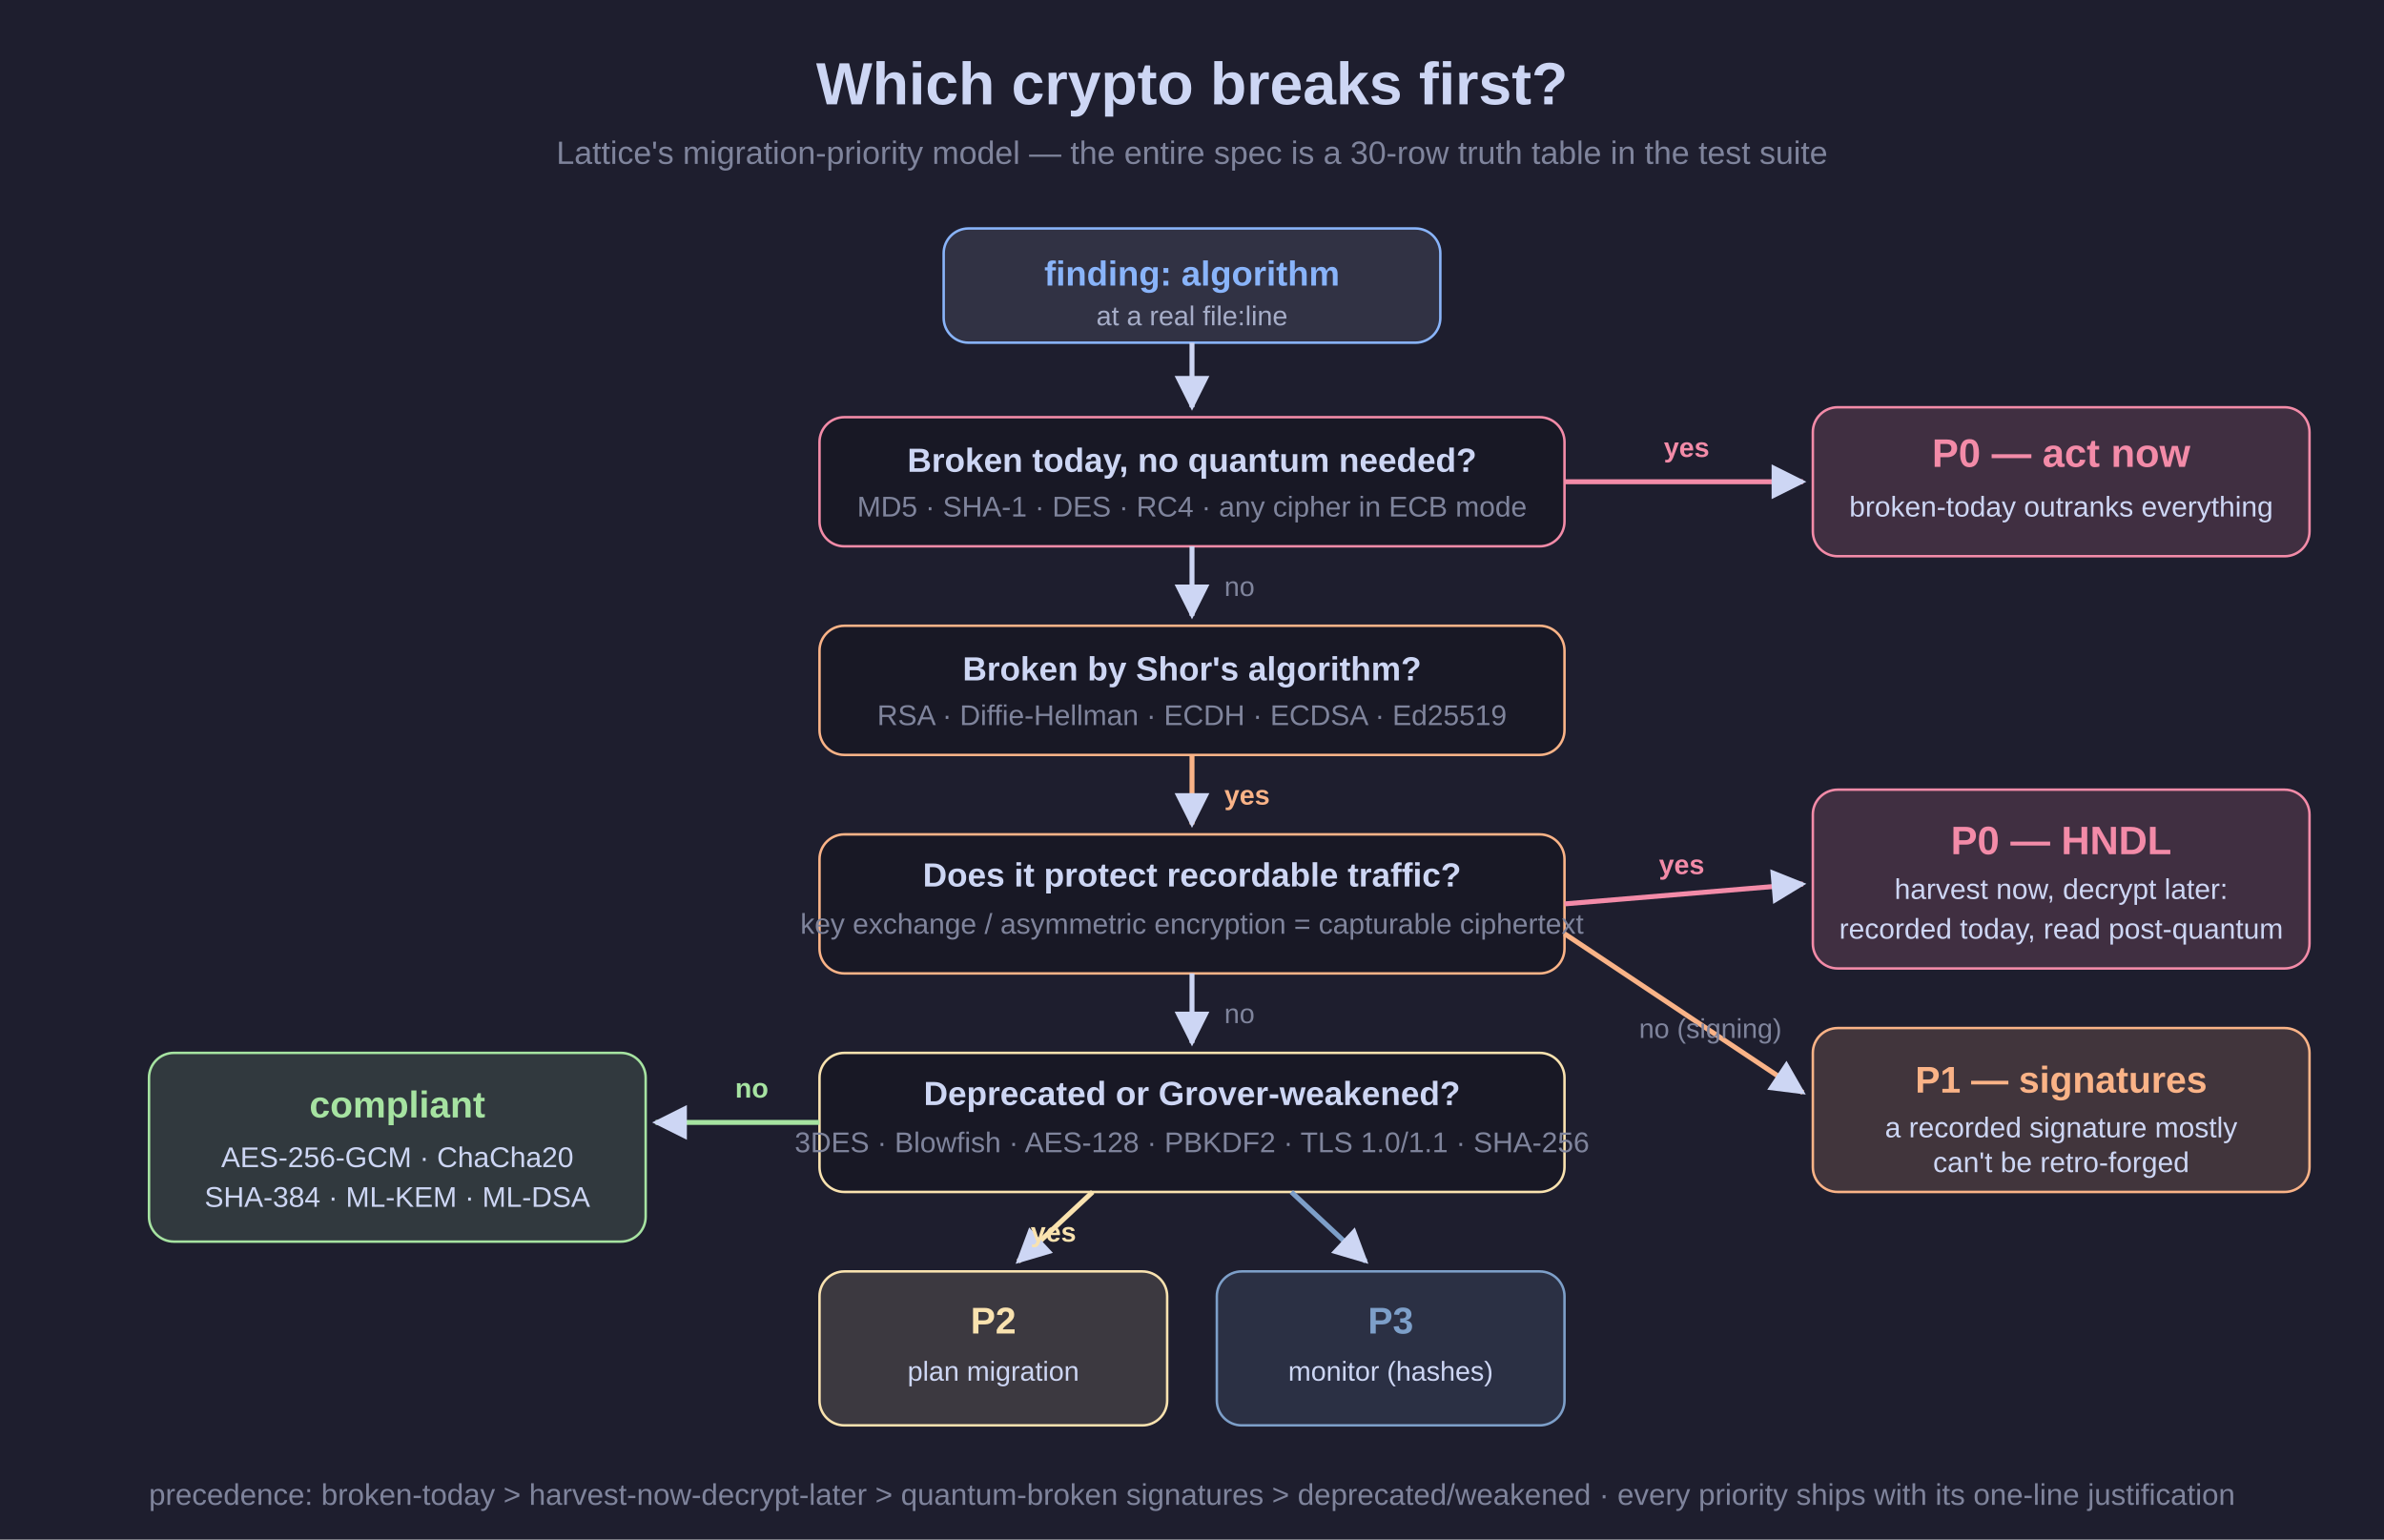
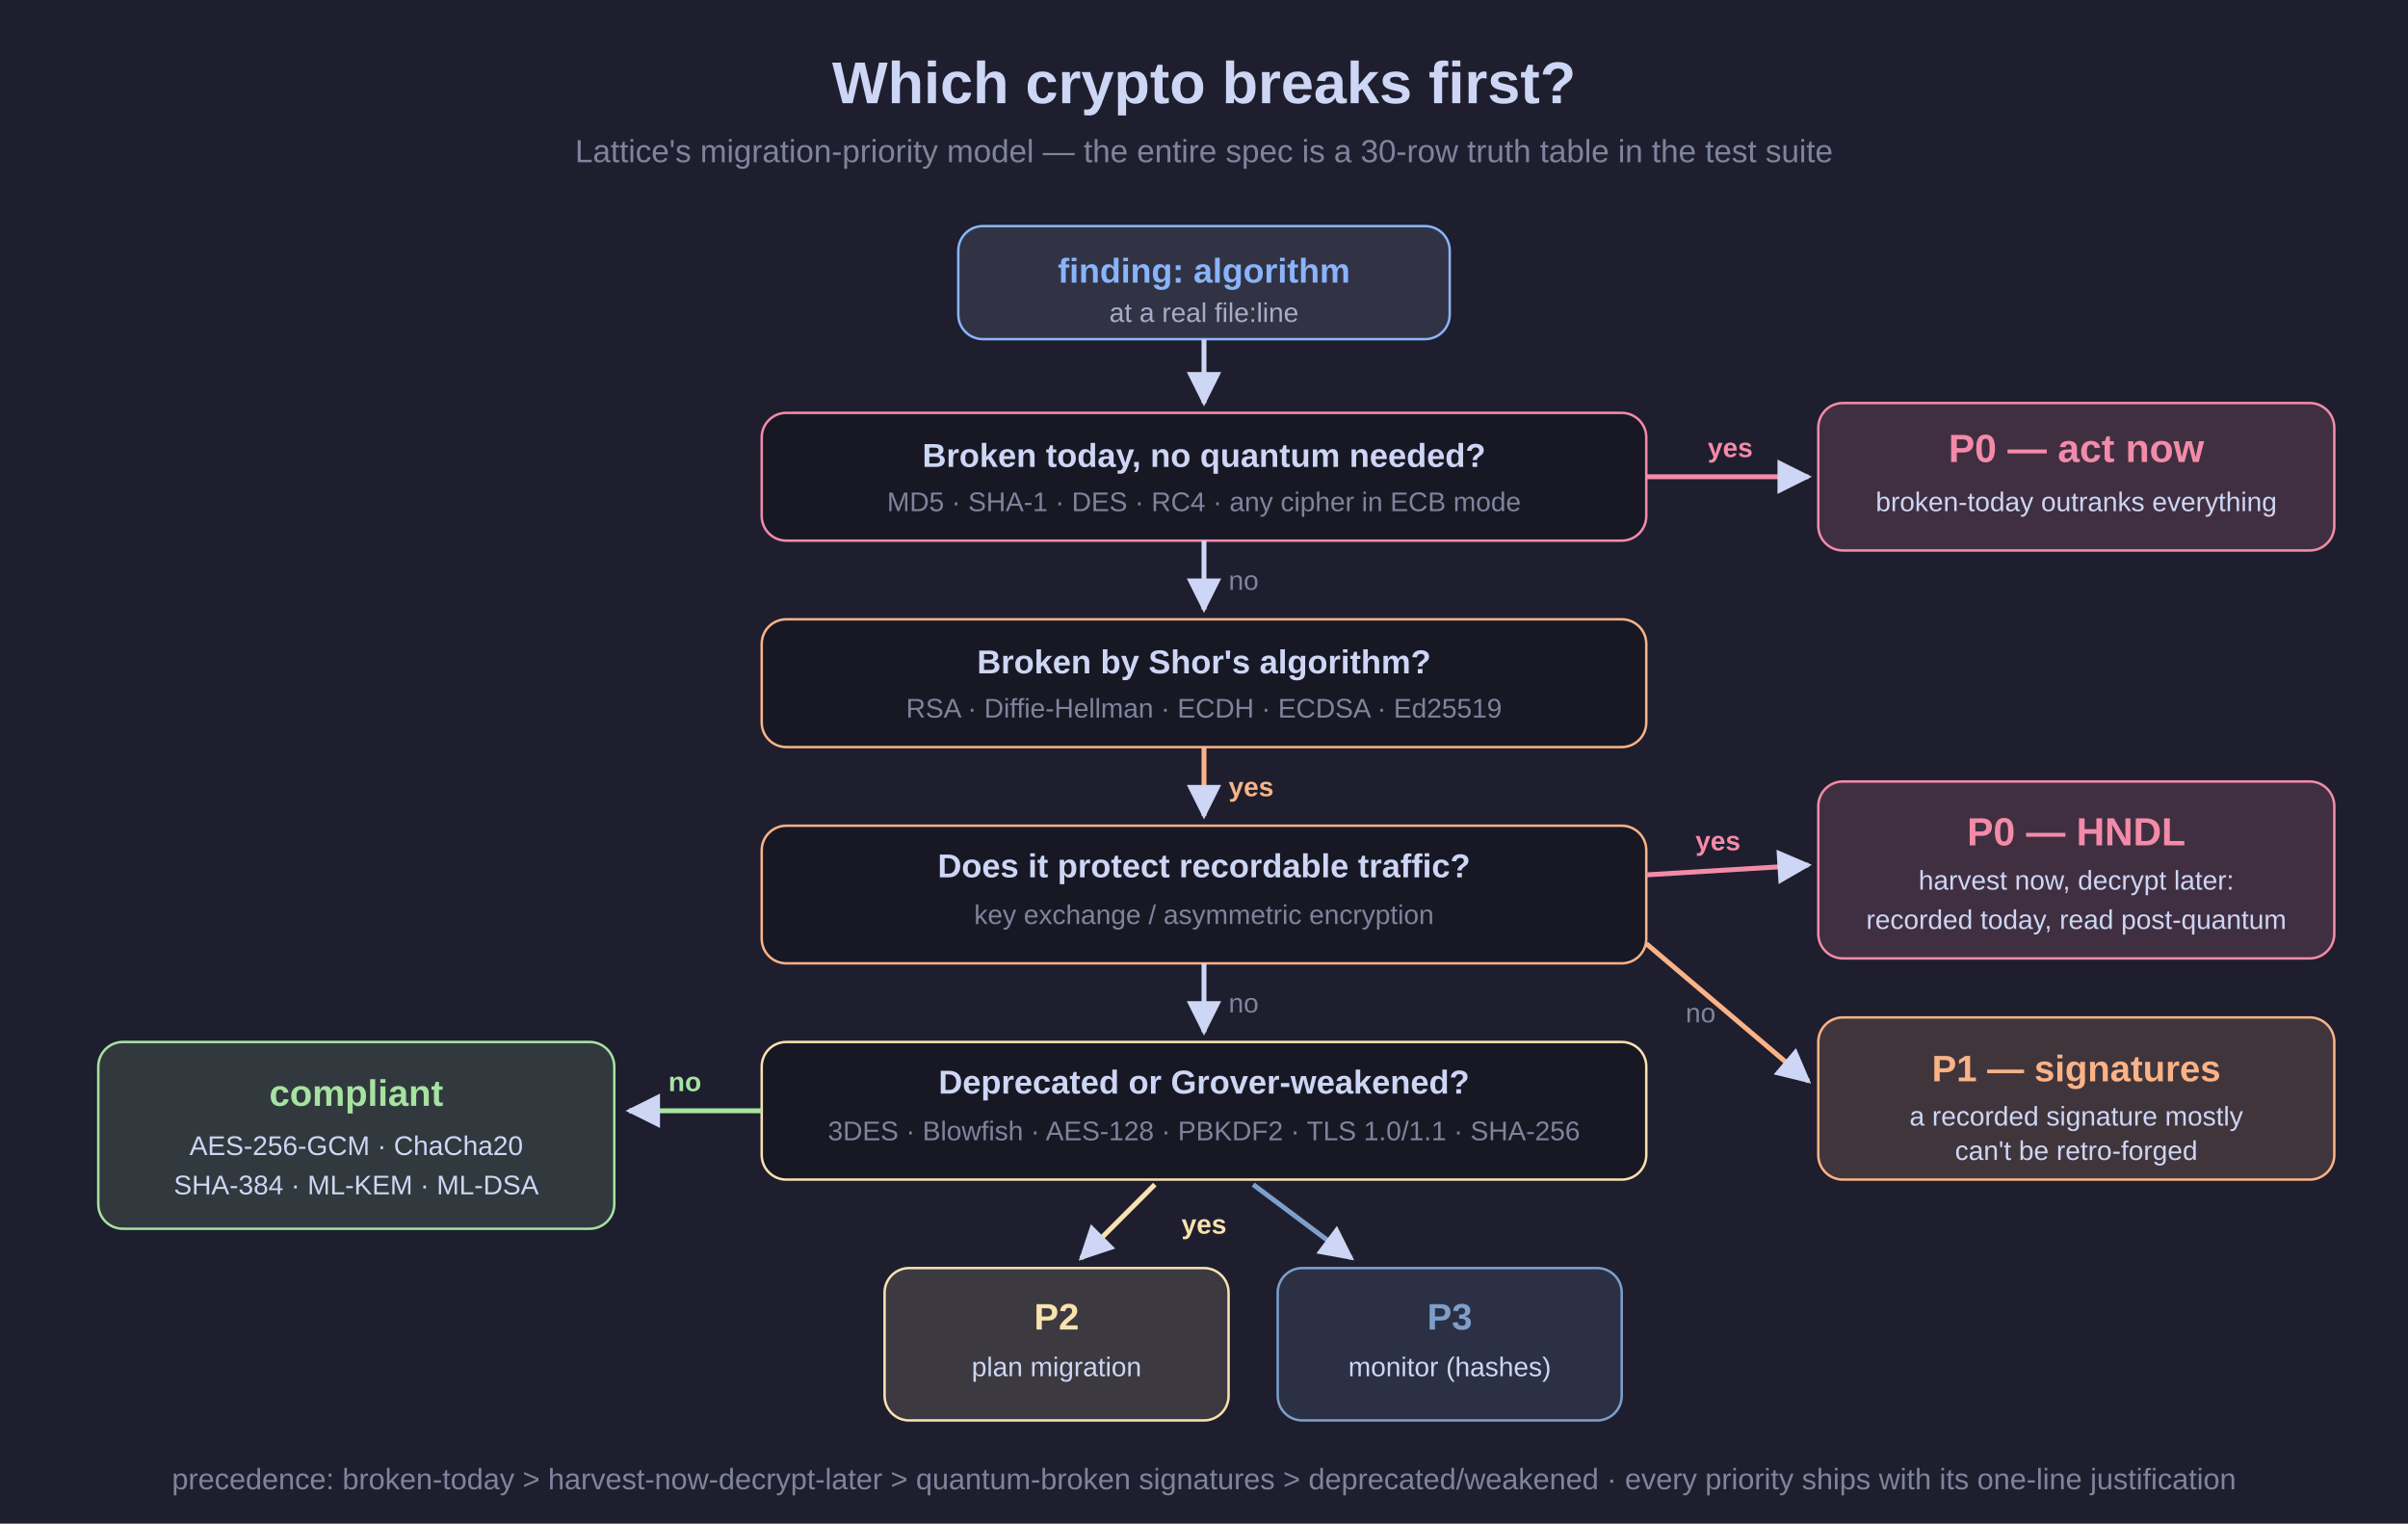
- <svg xmlns="http://www.w3.org/2000/svg" width="960" height="620" viewBox="0 0 960 620" font-family="Segoe UI, Arial, sans-serif">
+ <svg xmlns="http://www.w3.org/2000/svg" width="980" height="620" viewBox="0 0 980 620" font-family="Segoe UI, Arial, sans-serif">
  <defs>
    <marker id="arr" viewBox="0 0 10 10" refX="9" refY="5" markerWidth="7" markerHeight="7" orient="auto-start-reverse">
      <path d="M 0 0 L 10 5 L 0 10 z" fill="#cdd6f4" />
    </marker>
  </defs>
-   <rect width="960" height="620" fill="#1e1e2e" />
-   <text x="480" y="42" fill="#cdd6f4" font-size="24" font-weight="700" text-anchor="middle">Which crypto breaks first?</text>
-   <text x="480" y="66" fill="#7f849c" font-size="13" text-anchor="middle">Lattice's migration-priority model — the entire spec is a 30-row truth table in the test suite</text>
-   <rect x="380" y="92" width="200" height="46" rx="10" fill="#313244" stroke="#89b4fa" />
-   <text x="480" y="115" fill="#89b4fa" font-size="14" font-weight="700" text-anchor="middle">finding: algorithm</text>
-   <text x="480" y="131" fill="#a6adc8" font-size="11" text-anchor="middle">at a real file:line</text>
-   <rect x="330" y="168" width="300" height="52" rx="10" fill="#181825" stroke="#f38ba8" />
-   <text x="480" y="190" fill="#cdd6f4" font-size="13.5" font-weight="700" text-anchor="middle">Broken today, no quantum needed?</text>
-   <text x="480" y="208" fill="#7f849c" font-size="11.5" text-anchor="middle">MD5 · SHA-1 · DES · RC4 · any cipher in ECB mode</text>
-   <line x1="480" y1="138" x2="480" y2="164" stroke="#cdd6f4" stroke-width="2" marker-end="url(#arr)" />
-   <rect x="730" y="164" width="200" height="60" rx="10" fill="#f38ba8" fill-opacity="0.16" stroke="#f38ba8" />
-   <text x="830" y="188" fill="#f38ba8" font-size="16" font-weight="800" text-anchor="middle">P0 — act now</text>
-   <text x="830" y="208" fill="#cdd6f4" font-size="11.5" text-anchor="middle">broken-today outranks everything</text>
-   <line x1="630" y1="194" x2="726" y2="194" stroke="#f38ba8" stroke-width="2" marker-end="url(#arr)" />
-   <text x="670" y="184" fill="#f38ba8" font-size="11" font-weight="700">yes</text>
-   <rect x="330" y="252" width="300" height="52" rx="10" fill="#181825" stroke="#fab387" />
-   <text x="480" y="274" fill="#cdd6f4" font-size="13.5" font-weight="700" text-anchor="middle">Broken by Shor's algorithm?</text>
-   <text x="480" y="292" fill="#7f849c" font-size="11.5" text-anchor="middle">RSA · Diffie-Hellman · ECDH · ECDSA · Ed25519</text>
-   <line x1="480" y1="220" x2="480" y2="248" stroke="#cdd6f4" stroke-width="2" marker-end="url(#arr)" />
-   <text x="493" y="240" fill="#7f849c" font-size="11">no</text>
-   <rect x="330" y="336" width="300" height="56" rx="10" fill="#181825" stroke="#fab387" />
-   <text x="480" y="357" fill="#cdd6f4" font-size="13.5" font-weight="700" text-anchor="middle">Does it protect recordable traffic?</text>
-   <text x="480" y="376" fill="#7f849c" font-size="11.5" text-anchor="middle">key exchange / asymmetric encryption = capturable ciphertext</text>
-   <line x1="480" y1="304" x2="480" y2="332" stroke="#fab387" stroke-width="2" marker-end="url(#arr)" />
-   <text x="493" y="324" fill="#fab387" font-size="11" font-weight="700">yes</text>
-   <rect x="730" y="318" width="200" height="72" rx="10" fill="#f38ba8" fill-opacity="0.16" stroke="#f38ba8" />
-   <text x="830" y="344" fill="#f38ba8" font-size="16" font-weight="800" text-anchor="middle">P0 — HNDL</text>
-   <text x="830" y="362" fill="#cdd6f4" font-size="11.5" text-anchor="middle">harvest now, decrypt later:</text>
-   <text x="830" y="378" fill="#cdd6f4" font-size="11.5" text-anchor="middle">recorded today, read post-quantum</text>
-   <line x1="630" y1="364" x2="726" y2="356" stroke="#f38ba8" stroke-width="2" marker-end="url(#arr)" />
-   <text x="668" y="352" fill="#f38ba8" font-size="11" font-weight="700">yes</text>
-   <rect x="730" y="414" width="200" height="66" rx="10" fill="#fab387" fill-opacity="0.16" stroke="#fab387" />
-   <text x="830" y="440" fill="#fab387" font-size="15" font-weight="800" text-anchor="middle">P1 — signatures</text>
-   <text x="830" y="458" fill="#cdd6f4" font-size="11.5" text-anchor="middle">a recorded signature mostly</text>
-   <text x="830" y="472" fill="#cdd6f4" font-size="11.5" text-anchor="middle">can't be retro-forged</text>
-   <line x1="630" y1="376" x2="726" y2="440" stroke="#fab387" stroke-width="2" marker-end="url(#arr)" />
-   <text x="660" y="418" fill="#7f849c" font-size="11">no (signing)</text>
-   <rect x="330" y="424" width="300" height="56" rx="10" fill="#181825" stroke="#f9e2af" />
-   <text x="480" y="445" fill="#cdd6f4" font-size="13.5" font-weight="700" text-anchor="middle">Deprecated or Grover-weakened?</text>
-   <text x="480" y="464" fill="#7f849c" font-size="11.5" text-anchor="middle">3DES · Blowfish · AES-128 · PBKDF2 · TLS 1.0/1.1 · SHA-256</text>
-   <line x1="480" y1="392" x2="480" y2="420" stroke="#cdd6f4" stroke-width="2" marker-end="url(#arr)" />
-   <text x="493" y="412" fill="#7f849c" font-size="11">no</text>
-   <rect x="330" y="512" width="140" height="62" rx="10" fill="#f9e2af" fill-opacity="0.14" stroke="#f9e2af" />
-   <text x="400" y="537" fill="#f9e2af" font-size="15" font-weight="800" text-anchor="middle">P2</text>
-   <text x="400" y="556" fill="#cdd6f4" font-size="11" text-anchor="middle">plan migration</text>
-   <rect x="490" y="512" width="140" height="62" rx="10" fill="#7d9fc9" fill-opacity="0.14" stroke="#7d9fc9" />
-   <text x="560" y="537" fill="#7d9fc9" font-size="15" font-weight="800" text-anchor="middle">P3</text>
-   <text x="560" y="556" fill="#cdd6f4" font-size="11" text-anchor="middle">monitor (hashes)</text>
-   <line x1="440" y1="480" x2="410" y2="508" stroke="#f9e2af" stroke-width="2" marker-end="url(#arr)" />
-   <line x1="520" y1="480" x2="550" y2="508" stroke="#7d9fc9" stroke-width="2" marker-end="url(#arr)" />
-   <text x="415" y="500" fill="#f9e2af" font-size="11" font-weight="700">yes</text>
-   <rect x="60" y="424" width="200" height="76" rx="10" fill="#a6e3a1" fill-opacity="0.14" stroke="#a6e3a1" />
-   <text x="160" y="450" fill="#a6e3a1" font-size="15" font-weight="800" text-anchor="middle">compliant</text>
-   <text x="160" y="470" fill="#cdd6f4" font-size="11.5" text-anchor="middle">AES-256-GCM · ChaCha20</text>
-   <text x="160" y="486" fill="#cdd6f4" font-size="11.5" text-anchor="middle">SHA-384 · ML-KEM · ML-DSA</text>
-   <line x1="330" y1="452" x2="264" y2="452" stroke="#a6e3a1" stroke-width="2" marker-end="url(#arr)" />
-   <text x="296" y="442" fill="#a6e3a1" font-size="11" font-weight="700">no</text>
-   <text x="480" y="606" fill="#7f849c" font-size="12" text-anchor="middle">precedence: broken-today &gt; harvest-now-decrypt-later &gt; quantum-broken signatures &gt; deprecated/weakened · every priority ships with its one-line justification</text>
+   <rect width="980" height="620" fill="#1e1e2e" />
+   <text x="490" y="42" fill="#cdd6f4" font-size="24" font-weight="700" text-anchor="middle">Which crypto breaks first?</text>
+   <text x="490" y="66" fill="#7f849c" font-size="13" text-anchor="middle">Lattice's migration-priority model — the entire spec is a 30-row truth table in the test suite</text>
+   <rect x="390" y="92" width="200" height="46" rx="10" fill="#313244" stroke="#89b4fa" />
+   <text x="490" y="115" fill="#89b4fa" font-size="14" font-weight="700" text-anchor="middle">finding: algorithm</text>
+   <text x="490" y="131" fill="#a6adc8" font-size="11" text-anchor="middle">at a real file:line</text>
+   <rect x="310" y="168" width="360" height="52" rx="10" fill="#181825" stroke="#f38ba8" />
+   <text x="490" y="190" fill="#cdd6f4" font-size="13.5" font-weight="700" text-anchor="middle">Broken today, no quantum needed?</text>
+   <text x="490" y="208" fill="#7f849c" font-size="11" text-anchor="middle">MD5 · SHA-1 · DES · RC4 · any cipher in ECB mode</text>
+   <line x1="490" y1="138" x2="490" y2="164" stroke="#cdd6f4" stroke-width="2" marker-end="url(#arr)" />
+   <rect x="740" y="164" width="210" height="60" rx="10" fill="#f38ba8" fill-opacity="0.16" stroke="#f38ba8" />
+   <text x="845" y="188" fill="#f38ba8" font-size="16" font-weight="800" text-anchor="middle">P0 — act now</text>
+   <text x="845" y="208" fill="#cdd6f4" font-size="11" text-anchor="middle">broken-today outranks everything</text>
+   <line x1="670" y1="194" x2="736" y2="194" stroke="#f38ba8" stroke-width="2" marker-end="url(#arr)" />
+   <text x="695" y="186" fill="#f38ba8" font-size="11" font-weight="700">yes</text>
+   <rect x="310" y="252" width="360" height="52" rx="10" fill="#181825" stroke="#fab387" />
+   <text x="490" y="274" fill="#cdd6f4" font-size="13.5" font-weight="700" text-anchor="middle">Broken by Shor's algorithm?</text>
+   <text x="490" y="292" fill="#7f849c" font-size="11" text-anchor="middle">RSA · Diffie-Hellman · ECDH · ECDSA · Ed25519</text>
+   <line x1="490" y1="220" x2="490" y2="248" stroke="#cdd6f4" stroke-width="2" marker-end="url(#arr)" />
+   <text x="500" y="240" fill="#7f849c" font-size="11">no</text>
+   <rect x="310" y="336" width="360" height="56" rx="10" fill="#181825" stroke="#fab387" />
+   <text x="490" y="357" fill="#cdd6f4" font-size="13.5" font-weight="700" text-anchor="middle">Does it protect recordable traffic?</text>
+   <text x="490" y="376" fill="#7f849c" font-size="11" text-anchor="middle">key exchange / asymmetric encryption</text>
+   <line x1="490" y1="304" x2="490" y2="332" stroke="#fab387" stroke-width="2" marker-end="url(#arr)" />
+   <text x="500" y="324" fill="#fab387" font-size="11" font-weight="700">yes</text>
+   <rect x="740" y="318" width="210" height="72" rx="10" fill="#f38ba8" fill-opacity="0.16" stroke="#f38ba8" />
+   <text x="845" y="344" fill="#f38ba8" font-size="16" font-weight="800" text-anchor="middle">P0 — HNDL</text>
+   <text x="845" y="362" fill="#cdd6f4" font-size="11" text-anchor="middle">harvest now, decrypt later:</text>
+   <text x="845" y="378" fill="#cdd6f4" font-size="11" text-anchor="middle">recorded today, read post-quantum</text>
+   <line x1="670" y1="356" x2="736" y2="352" stroke="#f38ba8" stroke-width="2" marker-end="url(#arr)" />
+   <text x="690" y="346" fill="#f38ba8" font-size="11" font-weight="700">yes</text>
+   <rect x="740" y="414" width="210" height="66" rx="10" fill="#fab387" fill-opacity="0.16" stroke="#fab387" />
+   <text x="845" y="440" fill="#fab387" font-size="15" font-weight="800" text-anchor="middle">P1 — signatures</text>
+   <text x="845" y="458" fill="#cdd6f4" font-size="11" text-anchor="middle">a recorded signature mostly</text>
+   <text x="845" y="472" fill="#cdd6f4" font-size="11" text-anchor="middle">can't be retro-forged</text>
+   <line x1="670" y1="384" x2="736" y2="440" stroke="#fab387" stroke-width="2" marker-end="url(#arr)" />
+   <text x="686" y="416" fill="#7f849c" font-size="11">no</text>
+   <rect x="310" y="424" width="360" height="56" rx="10" fill="#181825" stroke="#f9e2af" />
+   <text x="490" y="445" fill="#cdd6f4" font-size="13.5" font-weight="700" text-anchor="middle">Deprecated or Grover-weakened?</text>
+   <text x="490" y="464" fill="#7f849c" font-size="11" text-anchor="middle">3DES · Blowfish · AES-128 · PBKDF2 · TLS 1.0/1.1 · SHA-256</text>
+   <line x1="490" y1="392" x2="490" y2="420" stroke="#cdd6f4" stroke-width="2" marker-end="url(#arr)" />
+   <text x="500" y="412" fill="#7f849c" font-size="11">no</text>
+   <rect x="360" y="516" width="140" height="62" rx="10" fill="#f9e2af" fill-opacity="0.14" stroke="#f9e2af" />
+   <text x="430" y="541" fill="#f9e2af" font-size="15" font-weight="800" text-anchor="middle">P2</text>
+   <text x="430" y="560" fill="#cdd6f4" font-size="11" text-anchor="middle">plan migration</text>
+   <rect x="520" y="516" width="140" height="62" rx="10" fill="#7d9fc9" fill-opacity="0.14" stroke="#7d9fc9" />
+   <text x="590" y="541" fill="#7d9fc9" font-size="15" font-weight="800" text-anchor="middle">P3</text>
+   <text x="590" y="560" fill="#cdd6f4" font-size="11" text-anchor="middle">monitor (hashes)</text>
+   <line x1="470" y1="482" x2="440" y2="512" stroke="#f9e2af" stroke-width="2" marker-end="url(#arr)" />
+   <line x1="510" y1="482" x2="550" y2="512" stroke="#7d9fc9" stroke-width="2" marker-end="url(#arr)" />
+   <text x="490" y="502" fill="#f9e2af" font-size="11" font-weight="700" text-anchor="middle">yes</text>
+   <rect x="40" y="424" width="210" height="76" rx="10" fill="#a6e3a1" fill-opacity="0.14" stroke="#a6e3a1" />
+   <text x="145" y="450" fill="#a6e3a1" font-size="15" font-weight="800" text-anchor="middle">compliant</text>
+   <text x="145" y="470" fill="#cdd6f4" font-size="11" text-anchor="middle">AES-256-GCM · ChaCha20</text>
+   <text x="145" y="486" fill="#cdd6f4" font-size="11" text-anchor="middle">SHA-384 · ML-KEM · ML-DSA</text>
+   <line x1="310" y1="452" x2="256" y2="452" stroke="#a6e3a1" stroke-width="2" marker-end="url(#arr)" />
+   <text x="272" y="444" fill="#a6e3a1" font-size="11" font-weight="700">no</text>
+   <text x="490" y="606" fill="#7f849c" font-size="12" text-anchor="middle">precedence: broken-today &gt; harvest-now-decrypt-later &gt; quantum-broken signatures &gt; deprecated/weakened · every priority ships with its one-line justification</text>
</svg>
